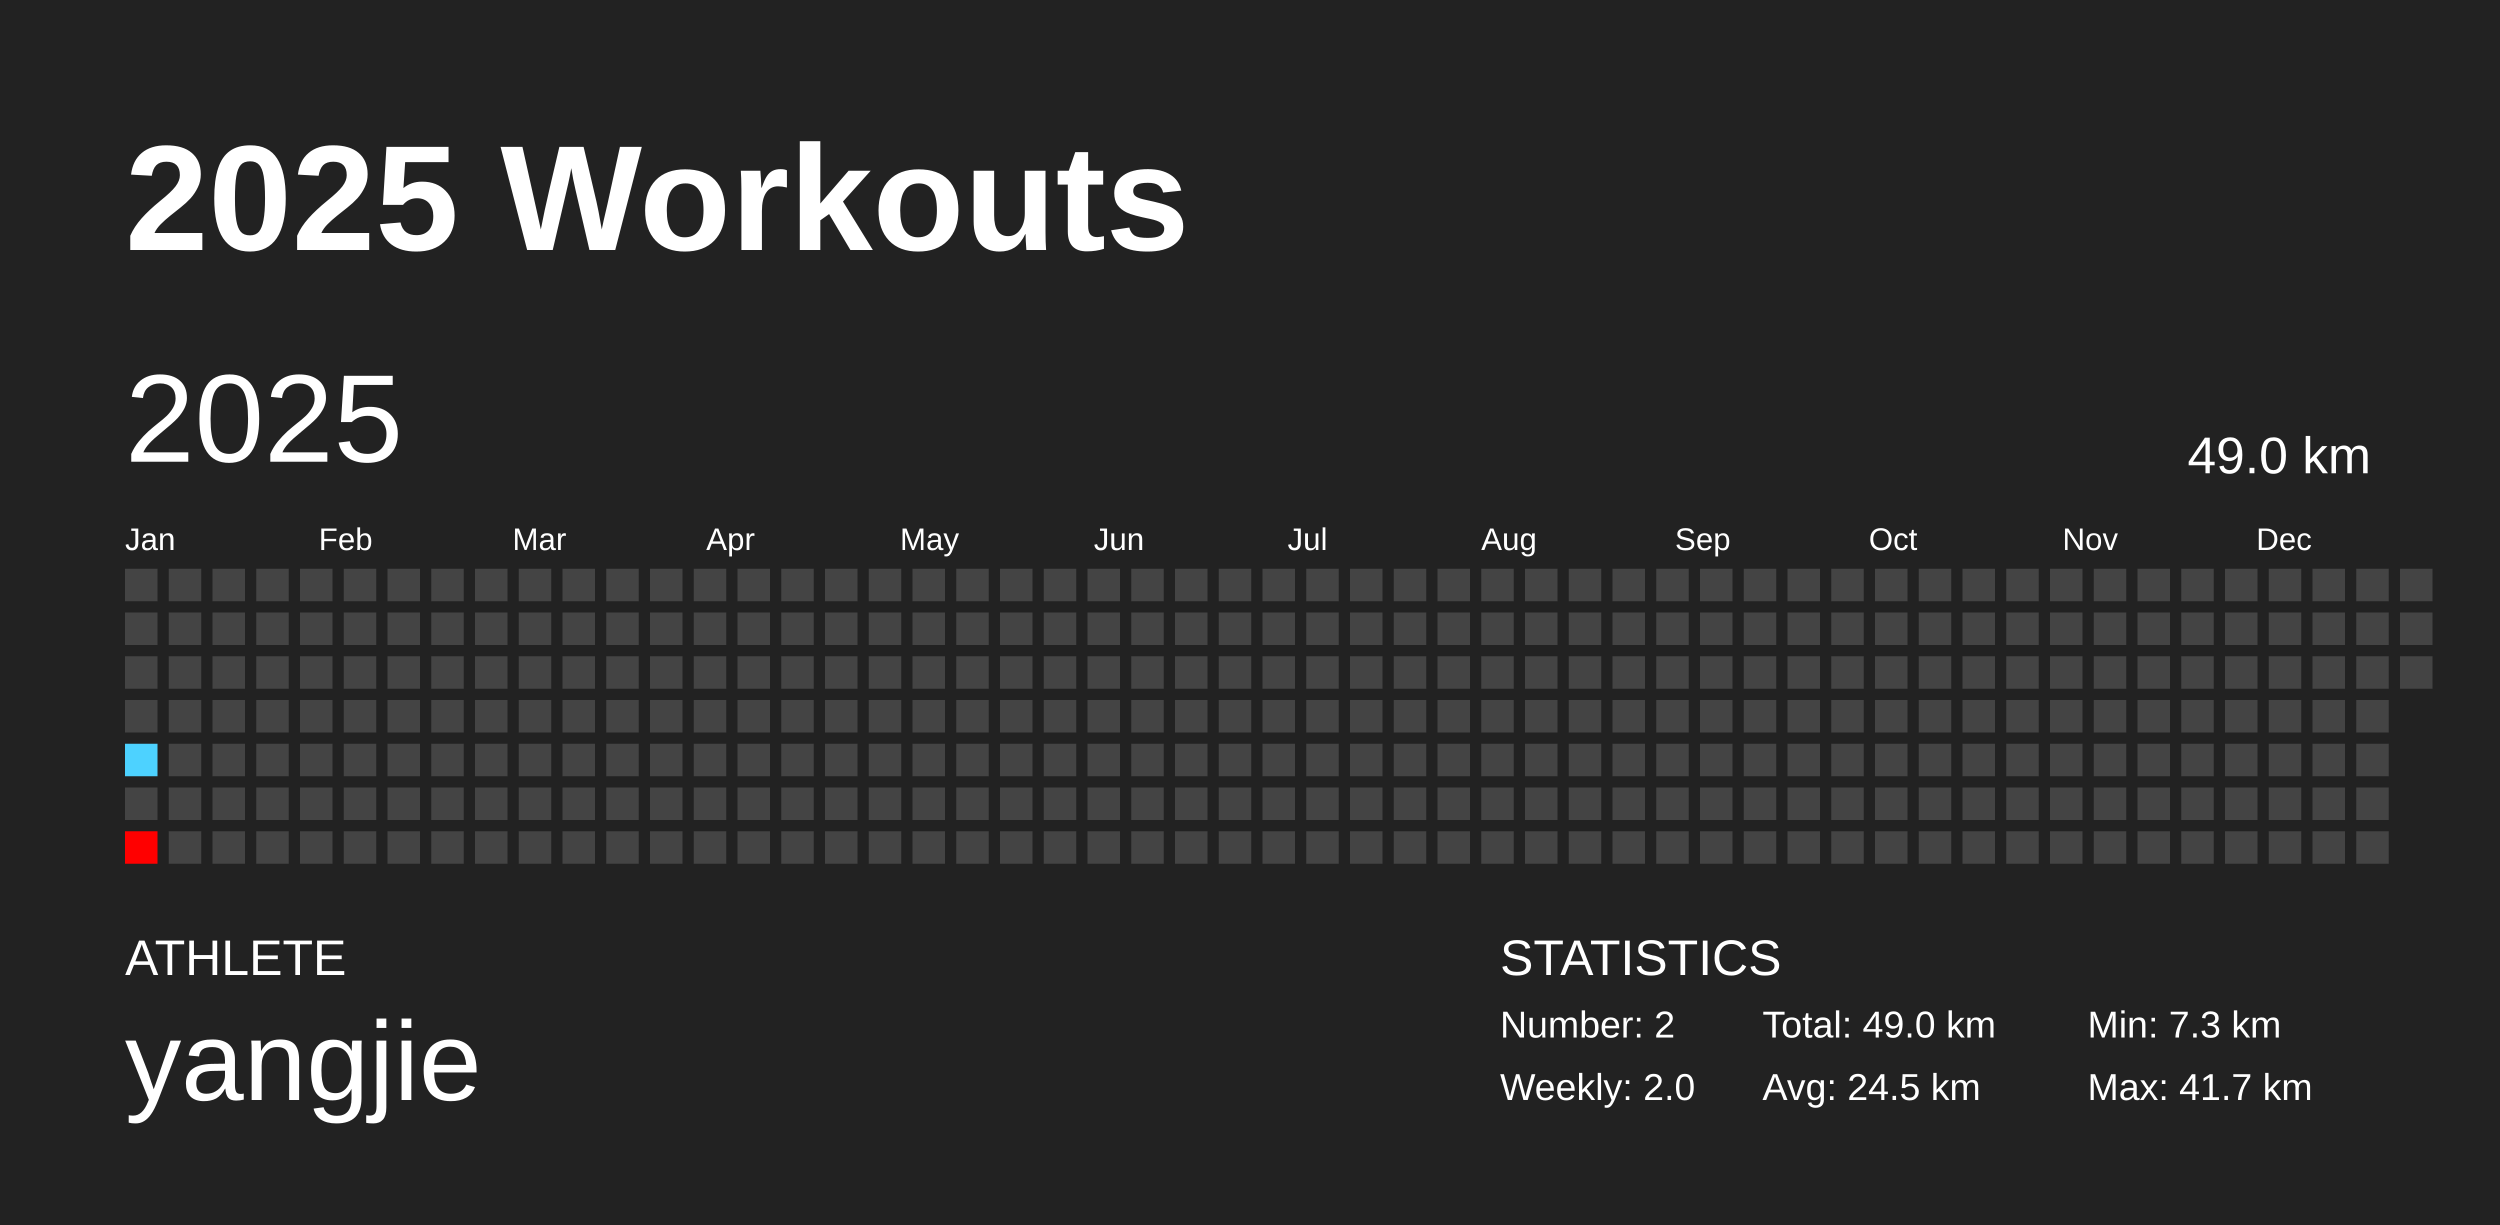
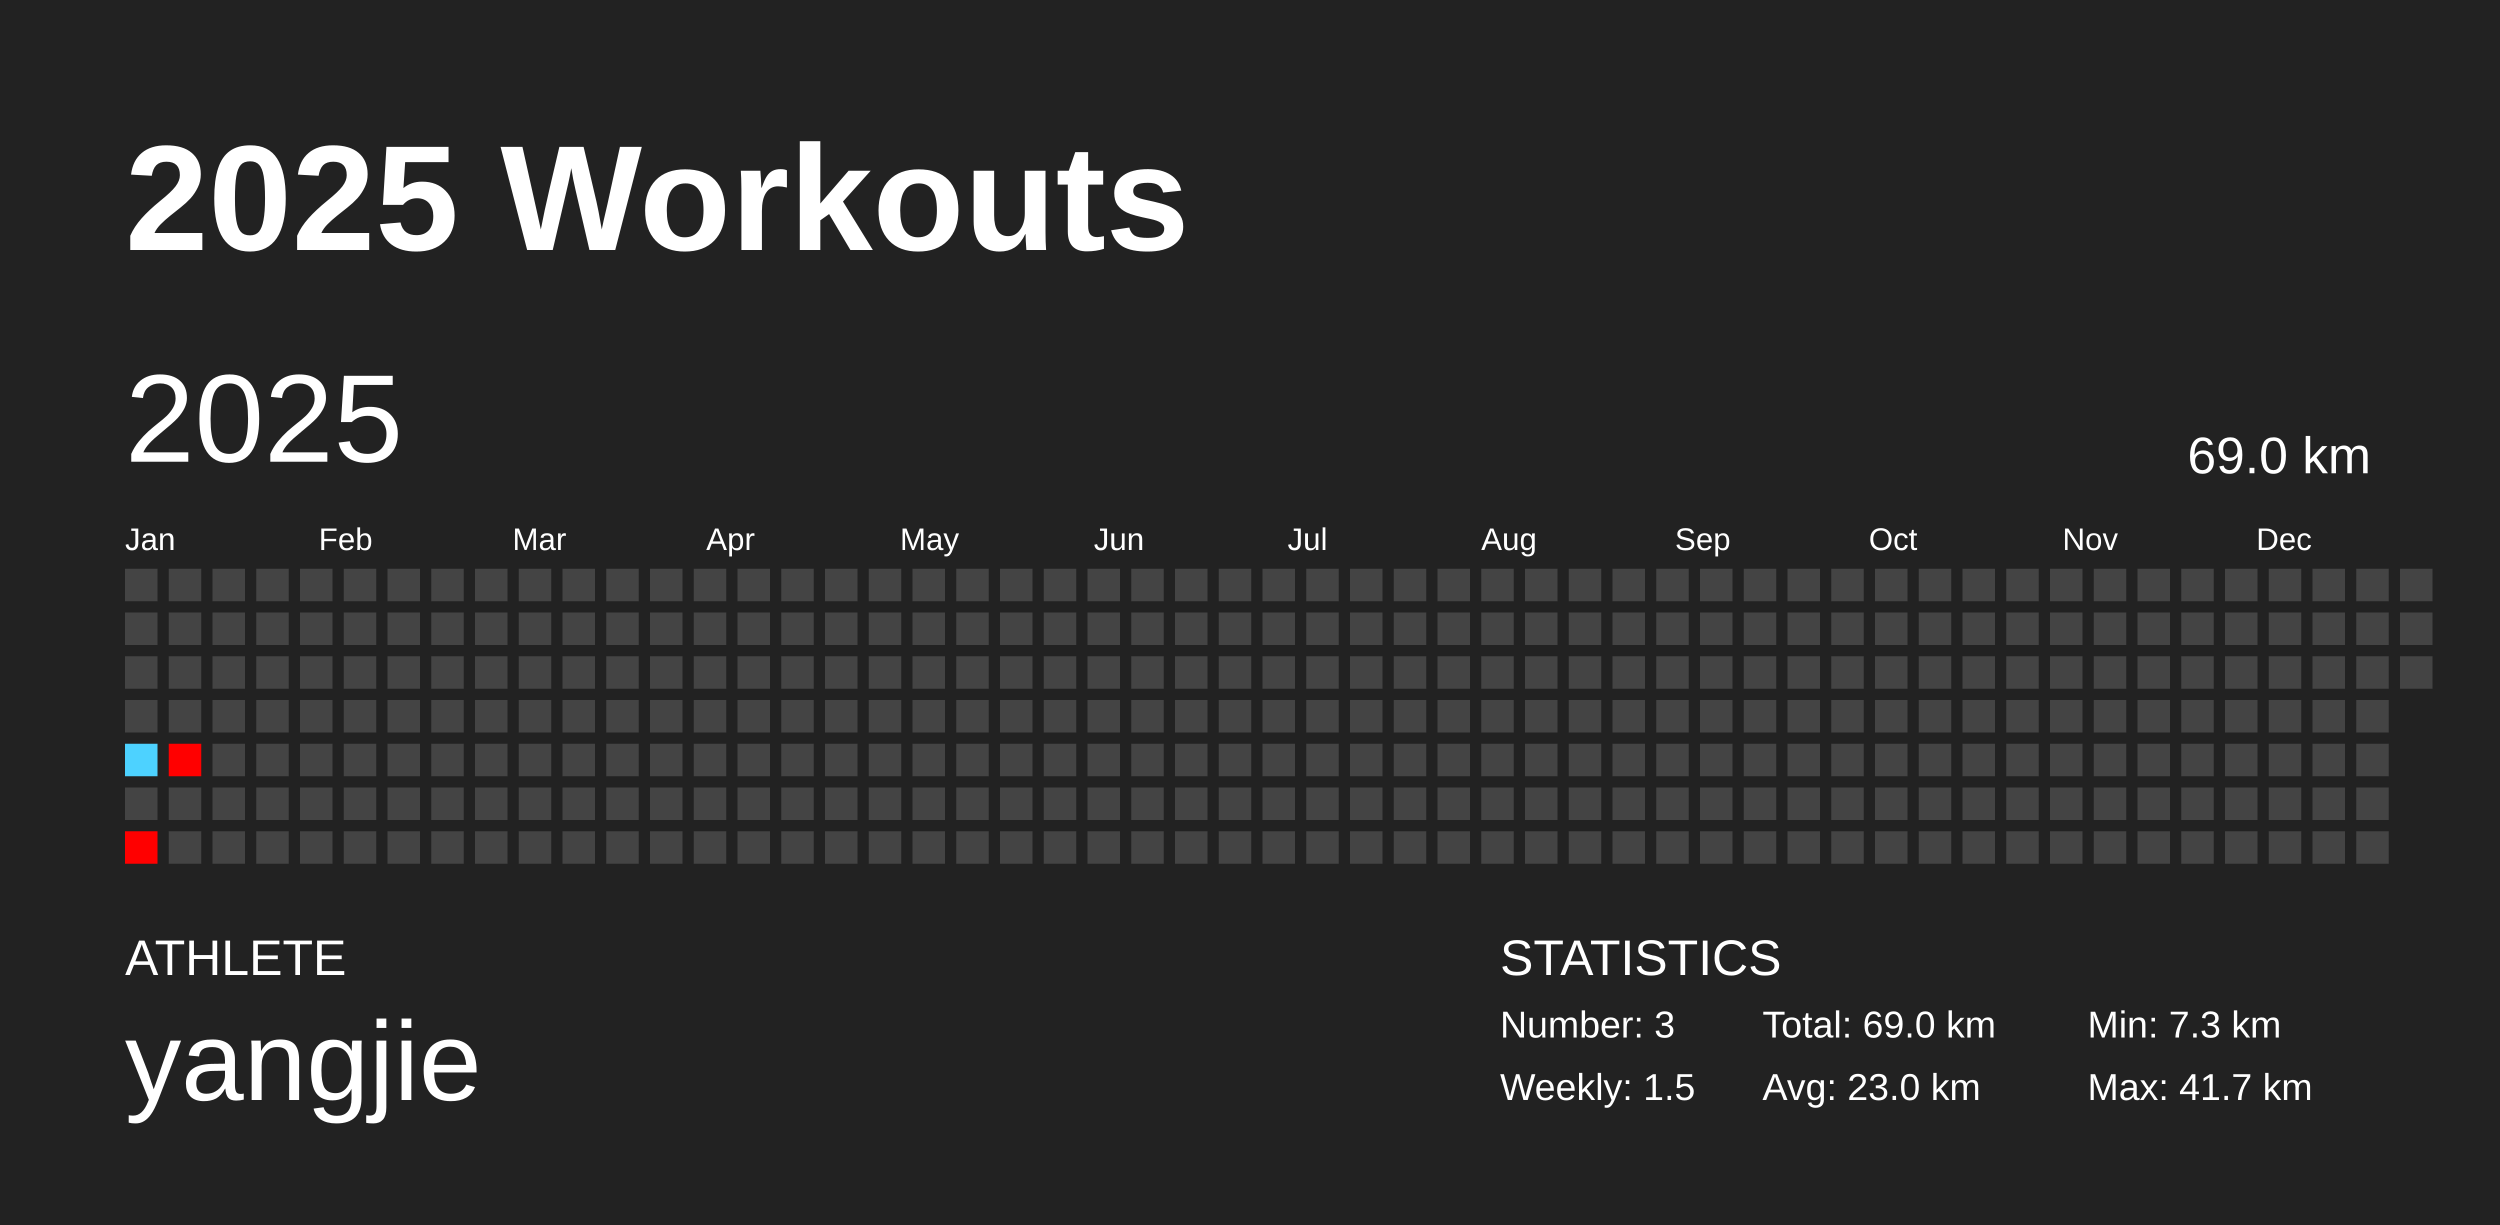
<svg xmlns="http://www.w3.org/2000/svg" baseProfile="full" height="98mm" version="1.1" viewBox="0,0,200,98" width="200mm">
  <defs />
  <rect fill="#222222" height="98" width="200" x="0" y="0" />
  <text fill="#FFFFFF" style="font-size:12px; font-family:Arial; font-weight:bold;" x="10" y="20">2025 Workouts</text>
  <text fill="#FFFFFF" style="font-size:4px; font-family:Arial" x="10" y="78">ATHLETE</text>
  <text fill="#FFFFFF" style="font-size:9px; font-family:Arial" x="10" y="88">yangjie</text>
  <text fill="#FFFFFF" style="font-size:4px; font-family:Arial" x="120" y="78">STATISTICS</text>
-   <text fill="#FFFFFF" style="font-size:3px; font-family:Arial" x="120" y="83">Number: 2</text>
-   <text fill="#FFFFFF" style="font-size:3px; font-family:Arial" x="120" y="88">Weekly: 2.0</text>
-   <text fill="#FFFFFF" style="font-size:3px; font-family:Arial" x="141" y="83">Total: 49.0 km</text>
-   <text fill="#FFFFFF" style="font-size:3px; font-family:Arial" x="141" y="88">Avg: 24.5 km</text>
+   <text fill="#FFFFFF" style="font-size:3px; font-family:Arial" x="120" y="83">Number: 3</text>
+   <text fill="#FFFFFF" style="font-size:3px; font-family:Arial" x="120" y="88">Weekly: 1.5</text>
+   <text fill="#FFFFFF" style="font-size:3px; font-family:Arial" x="141" y="83">Total: 69.0 km</text>
+   <text fill="#FFFFFF" style="font-size:3px; font-family:Arial" x="141" y="88">Avg: 23.0 km</text>
  <text fill="#FFFFFF" style="font-size:3px; font-family:Arial" x="167" y="83">Min: 7.3 km</text>
  <text fill="#FFFFFF" style="font-size:3px; font-family:Arial" x="167" y="88">Max: 41.7 km</text>
  <text dominant-baseline="hanging" fill="#FFFFFF" style="font-size:10.0px; font-family:Arial;" x="10" y="30">2025</text>
-   <text dominant-baseline="hanging" fill="#FFFFFF" style="font-size:4.125px; font-family:Arial;" x="175" y="35">49.0 km</text>
+   <text dominant-baseline="hanging" fill="#FFFFFF" style="font-size:4.125px; font-family:Arial;" x="175" y="35">69.0 km</text>
  <text fill="#FFFFFF" style="font-size:2.5px; font-family:Arial" x="10.0" y="44">Jan</text>
  <text fill="#FFFFFF" style="font-size:2.5px; font-family:Arial" x="25.5" y="44">Feb</text>
  <text fill="#FFFFFF" style="font-size:2.5px; font-family:Arial" x="41.0" y="44">Mar</text>
  <text fill="#FFFFFF" style="font-size:2.5px; font-family:Arial" x="56.5" y="44">Apr</text>
  <text fill="#FFFFFF" style="font-size:2.5px; font-family:Arial" x="72.0" y="44">May</text>
  <text fill="#FFFFFF" style="font-size:2.5px; font-family:Arial" x="87.5" y="44">Jun</text>
  <text fill="#FFFFFF" style="font-size:2.5px; font-family:Arial" x="103.0" y="44">Jul</text>
  <text fill="#FFFFFF" style="font-size:2.5px; font-family:Arial" x="118.5" y="44">Aug</text>
  <text fill="#FFFFFF" style="font-size:2.5px; font-family:Arial" x="134.0" y="44">Sep</text>
  <text fill="#FFFFFF" style="font-size:2.5px; font-family:Arial" x="149.5" y="44">Oct</text>
  <text fill="#FFFFFF" style="font-size:2.5px; font-family:Arial" x="165.0" y="44">Nov</text>
  <text fill="#FFFFFF" style="font-size:2.5px; font-family:Arial" x="180.5" y="44">Dec</text>
  <rect fill="#444444" height="2.6" width="2.6" x="10.0" y="45.5" />
  <rect fill="#444444" height="2.6" width="2.6" x="10.0" y="49.0" />
  <rect fill="#444444" height="2.6" width="2.6" x="10.0" y="52.5" />
  <rect fill="#444444" height="2.6" width="2.6" x="10.0" y="56.0" />
  <rect fill="#4dd2ff" height="2.6" width="2.6" x="10.0" y="59.5" />
  <rect fill="#444444" height="2.6" width="2.6" x="10.0" y="63.0" />
  <rect fill="red" height="2.6" width="2.6" x="10.0" y="66.5" />
  <rect fill="#444444" height="2.6" width="2.6" x="13.5" y="45.5" />
  <rect fill="#444444" height="2.6" width="2.6" x="13.5" y="49.0" />
  <rect fill="#444444" height="2.6" width="2.6" x="13.5" y="52.5" />
  <rect fill="#444444" height="2.6" width="2.6" x="13.5" y="56.0" />
-   <rect fill="#444444" height="2.6" width="2.6" x="13.5" y="59.5" />
+   <rect fill="red" height="2.6" width="2.6" x="13.5" y="59.5" />
  <rect fill="#444444" height="2.6" width="2.6" x="13.5" y="63.0" />
  <rect fill="#444444" height="2.6" width="2.6" x="13.5" y="66.5" />
  <rect fill="#444444" height="2.6" width="2.6" x="17.0" y="45.5" />
  <rect fill="#444444" height="2.6" width="2.6" x="17.0" y="49.0" />
  <rect fill="#444444" height="2.6" width="2.6" x="17.0" y="52.5" />
  <rect fill="#444444" height="2.6" width="2.6" x="17.0" y="56.0" />
  <rect fill="#444444" height="2.6" width="2.6" x="17.0" y="59.5" />
  <rect fill="#444444" height="2.6" width="2.6" x="17.0" y="63.0" />
  <rect fill="#444444" height="2.6" width="2.6" x="17.0" y="66.5" />
  <rect fill="#444444" height="2.6" width="2.6" x="20.5" y="45.5" />
  <rect fill="#444444" height="2.6" width="2.6" x="20.5" y="49.0" />
  <rect fill="#444444" height="2.6" width="2.6" x="20.5" y="52.5" />
  <rect fill="#444444" height="2.6" width="2.6" x="20.5" y="56.0" />
  <rect fill="#444444" height="2.6" width="2.6" x="20.5" y="59.5" />
  <rect fill="#444444" height="2.6" width="2.6" x="20.5" y="63.0" />
  <rect fill="#444444" height="2.6" width="2.6" x="20.5" y="66.5" />
  <rect fill="#444444" height="2.6" width="2.6" x="24.0" y="45.5" />
  <rect fill="#444444" height="2.6" width="2.6" x="24.0" y="49.0" />
  <rect fill="#444444" height="2.6" width="2.6" x="24.0" y="52.5" />
  <rect fill="#444444" height="2.6" width="2.6" x="24.0" y="56.0" />
  <rect fill="#444444" height="2.6" width="2.6" x="24.0" y="59.5" />
  <rect fill="#444444" height="2.6" width="2.6" x="24.0" y="63.0" />
  <rect fill="#444444" height="2.6" width="2.6" x="24.0" y="66.5" />
  <rect fill="#444444" height="2.6" width="2.6" x="27.5" y="45.5" />
  <rect fill="#444444" height="2.6" width="2.6" x="27.5" y="49.0" />
  <rect fill="#444444" height="2.6" width="2.6" x="27.5" y="52.5" />
  <rect fill="#444444" height="2.6" width="2.6" x="27.5" y="56.0" />
  <rect fill="#444444" height="2.6" width="2.6" x="27.5" y="59.5" />
  <rect fill="#444444" height="2.6" width="2.6" x="27.5" y="63.0" />
  <rect fill="#444444" height="2.6" width="2.6" x="27.5" y="66.5" />
  <rect fill="#444444" height="2.6" width="2.6" x="31.0" y="45.5" />
  <rect fill="#444444" height="2.6" width="2.6" x="31.0" y="49.0" />
  <rect fill="#444444" height="2.6" width="2.6" x="31.0" y="52.5" />
  <rect fill="#444444" height="2.6" width="2.6" x="31.0" y="56.0" />
  <rect fill="#444444" height="2.6" width="2.6" x="31.0" y="59.5" />
  <rect fill="#444444" height="2.6" width="2.6" x="31.0" y="63.0" />
  <rect fill="#444444" height="2.6" width="2.6" x="31.0" y="66.5" />
  <rect fill="#444444" height="2.6" width="2.6" x="34.5" y="45.5" />
  <rect fill="#444444" height="2.6" width="2.6" x="34.5" y="49.0" />
  <rect fill="#444444" height="2.6" width="2.6" x="34.5" y="52.5" />
  <rect fill="#444444" height="2.6" width="2.6" x="34.5" y="56.0" />
  <rect fill="#444444" height="2.6" width="2.6" x="34.5" y="59.5" />
  <rect fill="#444444" height="2.6" width="2.6" x="34.5" y="63.0" />
  <rect fill="#444444" height="2.6" width="2.6" x="34.5" y="66.5" />
  <rect fill="#444444" height="2.6" width="2.6" x="38.0" y="45.5" />
  <rect fill="#444444" height="2.6" width="2.6" x="38.0" y="49.0" />
  <rect fill="#444444" height="2.6" width="2.6" x="38.0" y="52.5" />
  <rect fill="#444444" height="2.6" width="2.6" x="38.0" y="56.0" />
  <rect fill="#444444" height="2.6" width="2.6" x="38.0" y="59.5" />
  <rect fill="#444444" height="2.6" width="2.6" x="38.0" y="63.0" />
  <rect fill="#444444" height="2.6" width="2.6" x="38.0" y="66.5" />
  <rect fill="#444444" height="2.6" width="2.6" x="41.5" y="45.5" />
  <rect fill="#444444" height="2.6" width="2.6" x="41.5" y="49.0" />
  <rect fill="#444444" height="2.6" width="2.6" x="41.5" y="52.5" />
  <rect fill="#444444" height="2.6" width="2.6" x="41.5" y="56.0" />
  <rect fill="#444444" height="2.6" width="2.6" x="41.5" y="59.5" />
  <rect fill="#444444" height="2.6" width="2.6" x="41.5" y="63.0" />
  <rect fill="#444444" height="2.6" width="2.6" x="41.5" y="66.5" />
  <rect fill="#444444" height="2.6" width="2.6" x="45.0" y="45.5" />
  <rect fill="#444444" height="2.6" width="2.6" x="45.0" y="49.0" />
  <rect fill="#444444" height="2.6" width="2.6" x="45.0" y="52.5" />
  <rect fill="#444444" height="2.6" width="2.6" x="45.0" y="56.0" />
  <rect fill="#444444" height="2.6" width="2.6" x="45.0" y="59.5" />
  <rect fill="#444444" height="2.6" width="2.6" x="45.0" y="63.0" />
  <rect fill="#444444" height="2.6" width="2.6" x="45.0" y="66.5" />
  <rect fill="#444444" height="2.6" width="2.6" x="48.5" y="45.5" />
  <rect fill="#444444" height="2.6" width="2.6" x="48.5" y="49.0" />
  <rect fill="#444444" height="2.6" width="2.6" x="48.5" y="52.5" />
  <rect fill="#444444" height="2.6" width="2.6" x="48.5" y="56.0" />
  <rect fill="#444444" height="2.6" width="2.6" x="48.5" y="59.5" />
  <rect fill="#444444" height="2.6" width="2.6" x="48.5" y="63.0" />
  <rect fill="#444444" height="2.6" width="2.6" x="48.5" y="66.5" />
  <rect fill="#444444" height="2.6" width="2.6" x="52.0" y="45.5" />
  <rect fill="#444444" height="2.6" width="2.6" x="52.0" y="49.0" />
  <rect fill="#444444" height="2.6" width="2.6" x="52.0" y="52.5" />
  <rect fill="#444444" height="2.6" width="2.6" x="52.0" y="56.0" />
  <rect fill="#444444" height="2.6" width="2.6" x="52.0" y="59.5" />
  <rect fill="#444444" height="2.6" width="2.6" x="52.0" y="63.0" />
  <rect fill="#444444" height="2.6" width="2.6" x="52.0" y="66.5" />
  <rect fill="#444444" height="2.6" width="2.6" x="55.5" y="45.5" />
  <rect fill="#444444" height="2.6" width="2.6" x="55.5" y="49.0" />
  <rect fill="#444444" height="2.6" width="2.6" x="55.5" y="52.5" />
  <rect fill="#444444" height="2.6" width="2.6" x="55.5" y="56.0" />
  <rect fill="#444444" height="2.6" width="2.6" x="55.5" y="59.5" />
  <rect fill="#444444" height="2.6" width="2.6" x="55.5" y="63.0" />
  <rect fill="#444444" height="2.6" width="2.6" x="55.5" y="66.5" />
  <rect fill="#444444" height="2.6" width="2.6" x="59.0" y="45.5" />
  <rect fill="#444444" height="2.6" width="2.6" x="59.0" y="49.0" />
  <rect fill="#444444" height="2.6" width="2.6" x="59.0" y="52.5" />
  <rect fill="#444444" height="2.6" width="2.6" x="59.0" y="56.0" />
  <rect fill="#444444" height="2.6" width="2.6" x="59.0" y="59.5" />
  <rect fill="#444444" height="2.6" width="2.6" x="59.0" y="63.0" />
  <rect fill="#444444" height="2.6" width="2.6" x="59.0" y="66.5" />
  <rect fill="#444444" height="2.6" width="2.6" x="62.5" y="45.5" />
  <rect fill="#444444" height="2.6" width="2.6" x="62.5" y="49.0" />
  <rect fill="#444444" height="2.6" width="2.6" x="62.5" y="52.5" />
  <rect fill="#444444" height="2.6" width="2.6" x="62.5" y="56.0" />
  <rect fill="#444444" height="2.6" width="2.6" x="62.5" y="59.5" />
  <rect fill="#444444" height="2.6" width="2.6" x="62.5" y="63.0" />
  <rect fill="#444444" height="2.6" width="2.6" x="62.5" y="66.5" />
  <rect fill="#444444" height="2.6" width="2.6" x="66.0" y="45.5" />
  <rect fill="#444444" height="2.6" width="2.6" x="66.0" y="49.0" />
  <rect fill="#444444" height="2.6" width="2.6" x="66.0" y="52.5" />
  <rect fill="#444444" height="2.6" width="2.6" x="66.0" y="56.0" />
  <rect fill="#444444" height="2.6" width="2.6" x="66.0" y="59.5" />
  <rect fill="#444444" height="2.6" width="2.6" x="66.0" y="63.0" />
  <rect fill="#444444" height="2.6" width="2.6" x="66.0" y="66.5" />
  <rect fill="#444444" height="2.6" width="2.6" x="69.5" y="45.5" />
  <rect fill="#444444" height="2.6" width="2.6" x="69.5" y="49.0" />
  <rect fill="#444444" height="2.6" width="2.6" x="69.5" y="52.5" />
  <rect fill="#444444" height="2.6" width="2.6" x="69.5" y="56.0" />
  <rect fill="#444444" height="2.6" width="2.6" x="69.5" y="59.5" />
  <rect fill="#444444" height="2.6" width="2.6" x="69.5" y="63.0" />
  <rect fill="#444444" height="2.6" width="2.6" x="69.5" y="66.5" />
  <rect fill="#444444" height="2.6" width="2.6" x="73.0" y="45.5" />
  <rect fill="#444444" height="2.6" width="2.6" x="73.0" y="49.0" />
  <rect fill="#444444" height="2.6" width="2.6" x="73.0" y="52.5" />
  <rect fill="#444444" height="2.6" width="2.6" x="73.0" y="56.0" />
  <rect fill="#444444" height="2.6" width="2.6" x="73.0" y="59.5" />
  <rect fill="#444444" height="2.6" width="2.6" x="73.0" y="63.0" />
  <rect fill="#444444" height="2.6" width="2.6" x="73.0" y="66.5" />
  <rect fill="#444444" height="2.6" width="2.6" x="76.5" y="45.5" />
  <rect fill="#444444" height="2.6" width="2.6" x="76.5" y="49.0" />
  <rect fill="#444444" height="2.6" width="2.6" x="76.5" y="52.5" />
  <rect fill="#444444" height="2.6" width="2.6" x="76.5" y="56.0" />
  <rect fill="#444444" height="2.6" width="2.6" x="76.5" y="59.5" />
  <rect fill="#444444" height="2.6" width="2.6" x="76.5" y="63.0" />
  <rect fill="#444444" height="2.6" width="2.6" x="76.5" y="66.5" />
  <rect fill="#444444" height="2.6" width="2.6" x="80.0" y="45.5" />
  <rect fill="#444444" height="2.6" width="2.6" x="80.0" y="49.0" />
  <rect fill="#444444" height="2.6" width="2.6" x="80.0" y="52.5" />
  <rect fill="#444444" height="2.6" width="2.6" x="80.0" y="56.0" />
  <rect fill="#444444" height="2.6" width="2.6" x="80.0" y="59.5" />
  <rect fill="#444444" height="2.6" width="2.6" x="80.0" y="63.0" />
  <rect fill="#444444" height="2.6" width="2.6" x="80.0" y="66.5" />
  <rect fill="#444444" height="2.6" width="2.6" x="83.5" y="45.5" />
  <rect fill="#444444" height="2.6" width="2.6" x="83.5" y="49.0" />
  <rect fill="#444444" height="2.6" width="2.6" x="83.5" y="52.5" />
  <rect fill="#444444" height="2.6" width="2.6" x="83.5" y="56.0" />
  <rect fill="#444444" height="2.6" width="2.6" x="83.5" y="59.5" />
  <rect fill="#444444" height="2.6" width="2.6" x="83.5" y="63.0" />
  <rect fill="#444444" height="2.6" width="2.6" x="83.5" y="66.5" />
  <rect fill="#444444" height="2.6" width="2.6" x="87.0" y="45.5" />
  <rect fill="#444444" height="2.6" width="2.6" x="87.0" y="49.0" />
  <rect fill="#444444" height="2.6" width="2.6" x="87.0" y="52.5" />
  <rect fill="#444444" height="2.6" width="2.6" x="87.0" y="56.0" />
  <rect fill="#444444" height="2.6" width="2.6" x="87.0" y="59.5" />
  <rect fill="#444444" height="2.6" width="2.6" x="87.0" y="63.0" />
  <rect fill="#444444" height="2.6" width="2.6" x="87.0" y="66.5" />
  <rect fill="#444444" height="2.6" width="2.6" x="90.5" y="45.5" />
  <rect fill="#444444" height="2.6" width="2.6" x="90.5" y="49.0" />
  <rect fill="#444444" height="2.6" width="2.6" x="90.5" y="52.5" />
  <rect fill="#444444" height="2.6" width="2.6" x="90.5" y="56.0" />
  <rect fill="#444444" height="2.6" width="2.6" x="90.5" y="59.5" />
  <rect fill="#444444" height="2.6" width="2.6" x="90.5" y="63.0" />
  <rect fill="#444444" height="2.6" width="2.6" x="90.5" y="66.5" />
  <rect fill="#444444" height="2.6" width="2.6" x="94.0" y="45.5" />
  <rect fill="#444444" height="2.6" width="2.6" x="94.0" y="49.0" />
  <rect fill="#444444" height="2.6" width="2.6" x="94.0" y="52.5" />
  <rect fill="#444444" height="2.6" width="2.6" x="94.0" y="56.0" />
  <rect fill="#444444" height="2.6" width="2.6" x="94.0" y="59.5" />
  <rect fill="#444444" height="2.6" width="2.6" x="94.0" y="63.0" />
  <rect fill="#444444" height="2.6" width="2.6" x="94.0" y="66.5" />
  <rect fill="#444444" height="2.6" width="2.6" x="97.5" y="45.5" />
  <rect fill="#444444" height="2.6" width="2.6" x="97.5" y="49.0" />
  <rect fill="#444444" height="2.6" width="2.6" x="97.5" y="52.5" />
  <rect fill="#444444" height="2.6" width="2.6" x="97.5" y="56.0" />
  <rect fill="#444444" height="2.6" width="2.6" x="97.5" y="59.5" />
  <rect fill="#444444" height="2.6" width="2.6" x="97.5" y="63.0" />
  <rect fill="#444444" height="2.6" width="2.6" x="97.5" y="66.5" />
  <rect fill="#444444" height="2.6" width="2.6" x="101.0" y="45.5" />
  <rect fill="#444444" height="2.6" width="2.6" x="101.0" y="49.0" />
  <rect fill="#444444" height="2.6" width="2.6" x="101.0" y="52.5" />
  <rect fill="#444444" height="2.6" width="2.6" x="101.0" y="56.0" />
  <rect fill="#444444" height="2.6" width="2.6" x="101.0" y="59.5" />
  <rect fill="#444444" height="2.6" width="2.6" x="101.0" y="63.0" />
  <rect fill="#444444" height="2.6" width="2.6" x="101.0" y="66.5" />
  <rect fill="#444444" height="2.6" width="2.6" x="104.5" y="45.5" />
  <rect fill="#444444" height="2.6" width="2.6" x="104.5" y="49.0" />
  <rect fill="#444444" height="2.6" width="2.6" x="104.5" y="52.5" />
  <rect fill="#444444" height="2.6" width="2.6" x="104.5" y="56.0" />
  <rect fill="#444444" height="2.6" width="2.6" x="104.5" y="59.5" />
  <rect fill="#444444" height="2.6" width="2.6" x="104.5" y="63.0" />
  <rect fill="#444444" height="2.6" width="2.6" x="104.5" y="66.5" />
  <rect fill="#444444" height="2.6" width="2.6" x="108.0" y="45.5" />
  <rect fill="#444444" height="2.6" width="2.6" x="108.0" y="49.0" />
  <rect fill="#444444" height="2.6" width="2.6" x="108.0" y="52.5" />
  <rect fill="#444444" height="2.6" width="2.6" x="108.0" y="56.0" />
  <rect fill="#444444" height="2.6" width="2.6" x="108.0" y="59.5" />
  <rect fill="#444444" height="2.6" width="2.6" x="108.0" y="63.0" />
  <rect fill="#444444" height="2.6" width="2.6" x="108.0" y="66.5" />
  <rect fill="#444444" height="2.6" width="2.6" x="111.5" y="45.5" />
  <rect fill="#444444" height="2.6" width="2.6" x="111.5" y="49.0" />
  <rect fill="#444444" height="2.6" width="2.6" x="111.5" y="52.5" />
  <rect fill="#444444" height="2.6" width="2.6" x="111.5" y="56.0" />
  <rect fill="#444444" height="2.6" width="2.6" x="111.5" y="59.5" />
  <rect fill="#444444" height="2.6" width="2.6" x="111.5" y="63.0" />
  <rect fill="#444444" height="2.6" width="2.6" x="111.5" y="66.5" />
  <rect fill="#444444" height="2.6" width="2.6" x="115.0" y="45.5" />
  <rect fill="#444444" height="2.6" width="2.6" x="115.0" y="49.0" />
  <rect fill="#444444" height="2.6" width="2.6" x="115.0" y="52.5" />
  <rect fill="#444444" height="2.6" width="2.6" x="115.0" y="56.0" />
  <rect fill="#444444" height="2.6" width="2.6" x="115.0" y="59.5" />
  <rect fill="#444444" height="2.6" width="2.6" x="115.0" y="63.0" />
  <rect fill="#444444" height="2.6" width="2.6" x="115.0" y="66.5" />
  <rect fill="#444444" height="2.6" width="2.6" x="118.5" y="45.5" />
  <rect fill="#444444" height="2.6" width="2.6" x="118.5" y="49.0" />
  <rect fill="#444444" height="2.6" width="2.6" x="118.5" y="52.5" />
  <rect fill="#444444" height="2.6" width="2.6" x="118.5" y="56.0" />
  <rect fill="#444444" height="2.6" width="2.6" x="118.5" y="59.5" />
  <rect fill="#444444" height="2.6" width="2.6" x="118.5" y="63.0" />
  <rect fill="#444444" height="2.6" width="2.6" x="118.5" y="66.5" />
  <rect fill="#444444" height="2.6" width="2.6" x="122.0" y="45.5" />
  <rect fill="#444444" height="2.6" width="2.6" x="122.0" y="49.0" />
  <rect fill="#444444" height="2.6" width="2.6" x="122.0" y="52.5" />
  <rect fill="#444444" height="2.6" width="2.6" x="122.0" y="56.0" />
  <rect fill="#444444" height="2.6" width="2.6" x="122.0" y="59.5" />
  <rect fill="#444444" height="2.6" width="2.6" x="122.0" y="63.0" />
  <rect fill="#444444" height="2.6" width="2.6" x="122.0" y="66.5" />
  <rect fill="#444444" height="2.6" width="2.6" x="125.5" y="45.5" />
  <rect fill="#444444" height="2.6" width="2.6" x="125.5" y="49.0" />
  <rect fill="#444444" height="2.6" width="2.6" x="125.5" y="52.5" />
  <rect fill="#444444" height="2.6" width="2.6" x="125.5" y="56.0" />
  <rect fill="#444444" height="2.6" width="2.6" x="125.5" y="59.5" />
  <rect fill="#444444" height="2.6" width="2.6" x="125.5" y="63.0" />
  <rect fill="#444444" height="2.6" width="2.6" x="125.5" y="66.5" />
  <rect fill="#444444" height="2.6" width="2.6" x="129.0" y="45.5" />
  <rect fill="#444444" height="2.6" width="2.6" x="129.0" y="49.0" />
  <rect fill="#444444" height="2.6" width="2.6" x="129.0" y="52.5" />
  <rect fill="#444444" height="2.6" width="2.6" x="129.0" y="56.0" />
  <rect fill="#444444" height="2.6" width="2.6" x="129.0" y="59.5" />
  <rect fill="#444444" height="2.6" width="2.6" x="129.0" y="63.0" />
  <rect fill="#444444" height="2.6" width="2.6" x="129.0" y="66.5" />
  <rect fill="#444444" height="2.6" width="2.6" x="132.5" y="45.5" />
  <rect fill="#444444" height="2.6" width="2.6" x="132.5" y="49.0" />
  <rect fill="#444444" height="2.6" width="2.6" x="132.5" y="52.5" />
  <rect fill="#444444" height="2.6" width="2.6" x="132.5" y="56.0" />
  <rect fill="#444444" height="2.6" width="2.6" x="132.5" y="59.5" />
  <rect fill="#444444" height="2.6" width="2.6" x="132.5" y="63.0" />
  <rect fill="#444444" height="2.6" width="2.6" x="132.5" y="66.5" />
  <rect fill="#444444" height="2.6" width="2.6" x="136.0" y="45.5" />
  <rect fill="#444444" height="2.6" width="2.6" x="136.0" y="49.0" />
  <rect fill="#444444" height="2.6" width="2.6" x="136.0" y="52.5" />
  <rect fill="#444444" height="2.6" width="2.6" x="136.0" y="56.0" />
  <rect fill="#444444" height="2.6" width="2.6" x="136.0" y="59.5" />
  <rect fill="#444444" height="2.6" width="2.6" x="136.0" y="63.0" />
  <rect fill="#444444" height="2.6" width="2.6" x="136.0" y="66.5" />
  <rect fill="#444444" height="2.6" width="2.6" x="139.5" y="45.5" />
  <rect fill="#444444" height="2.6" width="2.6" x="139.5" y="49.0" />
  <rect fill="#444444" height="2.6" width="2.6" x="139.5" y="52.5" />
  <rect fill="#444444" height="2.6" width="2.6" x="139.5" y="56.0" />
  <rect fill="#444444" height="2.6" width="2.6" x="139.5" y="59.5" />
  <rect fill="#444444" height="2.6" width="2.6" x="139.5" y="63.0" />
  <rect fill="#444444" height="2.6" width="2.6" x="139.5" y="66.5" />
  <rect fill="#444444" height="2.6" width="2.6" x="143.0" y="45.5" />
  <rect fill="#444444" height="2.6" width="2.6" x="143.0" y="49.0" />
  <rect fill="#444444" height="2.6" width="2.6" x="143.0" y="52.5" />
  <rect fill="#444444" height="2.6" width="2.6" x="143.0" y="56.0" />
  <rect fill="#444444" height="2.6" width="2.6" x="143.0" y="59.5" />
  <rect fill="#444444" height="2.6" width="2.6" x="143.0" y="63.0" />
  <rect fill="#444444" height="2.6" width="2.6" x="143.0" y="66.5" />
  <rect fill="#444444" height="2.6" width="2.6" x="146.5" y="45.5" />
  <rect fill="#444444" height="2.6" width="2.6" x="146.5" y="49.0" />
  <rect fill="#444444" height="2.6" width="2.6" x="146.5" y="52.5" />
  <rect fill="#444444" height="2.6" width="2.6" x="146.5" y="56.0" />
  <rect fill="#444444" height="2.6" width="2.6" x="146.5" y="59.5" />
  <rect fill="#444444" height="2.6" width="2.6" x="146.5" y="63.0" />
  <rect fill="#444444" height="2.6" width="2.6" x="146.5" y="66.5" />
  <rect fill="#444444" height="2.6" width="2.6" x="150.0" y="45.5" />
  <rect fill="#444444" height="2.6" width="2.6" x="150.0" y="49.0" />
  <rect fill="#444444" height="2.6" width="2.6" x="150.0" y="52.5" />
  <rect fill="#444444" height="2.6" width="2.6" x="150.0" y="56.0" />
  <rect fill="#444444" height="2.6" width="2.6" x="150.0" y="59.5" />
  <rect fill="#444444" height="2.6" width="2.6" x="150.0" y="63.0" />
  <rect fill="#444444" height="2.6" width="2.6" x="150.0" y="66.5" />
  <rect fill="#444444" height="2.6" width="2.6" x="153.5" y="45.5" />
  <rect fill="#444444" height="2.6" width="2.6" x="153.5" y="49.0" />
  <rect fill="#444444" height="2.6" width="2.6" x="153.5" y="52.5" />
  <rect fill="#444444" height="2.6" width="2.6" x="153.5" y="56.0" />
  <rect fill="#444444" height="2.6" width="2.6" x="153.5" y="59.5" />
  <rect fill="#444444" height="2.6" width="2.6" x="153.5" y="63.0" />
  <rect fill="#444444" height="2.6" width="2.6" x="153.5" y="66.5" />
  <rect fill="#444444" height="2.6" width="2.6" x="157.0" y="45.5" />
  <rect fill="#444444" height="2.6" width="2.6" x="157.0" y="49.0" />
  <rect fill="#444444" height="2.6" width="2.6" x="157.0" y="52.5" />
  <rect fill="#444444" height="2.6" width="2.6" x="157.0" y="56.0" />
  <rect fill="#444444" height="2.6" width="2.6" x="157.0" y="59.5" />
  <rect fill="#444444" height="2.6" width="2.6" x="157.0" y="63.0" />
  <rect fill="#444444" height="2.6" width="2.6" x="157.0" y="66.5" />
  <rect fill="#444444" height="2.6" width="2.6" x="160.5" y="45.5" />
  <rect fill="#444444" height="2.6" width="2.6" x="160.5" y="49.0" />
  <rect fill="#444444" height="2.6" width="2.6" x="160.5" y="52.5" />
  <rect fill="#444444" height="2.6" width="2.6" x="160.5" y="56.0" />
  <rect fill="#444444" height="2.6" width="2.6" x="160.5" y="59.5" />
  <rect fill="#444444" height="2.6" width="2.6" x="160.5" y="63.0" />
  <rect fill="#444444" height="2.6" width="2.6" x="160.5" y="66.5" />
  <rect fill="#444444" height="2.6" width="2.6" x="164.0" y="45.5" />
  <rect fill="#444444" height="2.6" width="2.6" x="164.0" y="49.0" />
  <rect fill="#444444" height="2.6" width="2.6" x="164.0" y="52.5" />
  <rect fill="#444444" height="2.6" width="2.6" x="164.0" y="56.0" />
  <rect fill="#444444" height="2.6" width="2.6" x="164.0" y="59.5" />
  <rect fill="#444444" height="2.6" width="2.6" x="164.0" y="63.0" />
  <rect fill="#444444" height="2.6" width="2.6" x="164.0" y="66.5" />
  <rect fill="#444444" height="2.6" width="2.6" x="167.5" y="45.5" />
  <rect fill="#444444" height="2.6" width="2.6" x="167.5" y="49.0" />
  <rect fill="#444444" height="2.6" width="2.6" x="167.5" y="52.5" />
  <rect fill="#444444" height="2.6" width="2.6" x="167.5" y="56.0" />
  <rect fill="#444444" height="2.6" width="2.6" x="167.5" y="59.5" />
  <rect fill="#444444" height="2.6" width="2.6" x="167.5" y="63.0" />
  <rect fill="#444444" height="2.6" width="2.6" x="167.5" y="66.5" />
  <rect fill="#444444" height="2.6" width="2.6" x="171.0" y="45.5" />
  <rect fill="#444444" height="2.6" width="2.6" x="171.0" y="49.0" />
  <rect fill="#444444" height="2.6" width="2.6" x="171.0" y="52.5" />
  <rect fill="#444444" height="2.6" width="2.6" x="171.0" y="56.0" />
  <rect fill="#444444" height="2.6" width="2.6" x="171.0" y="59.5" />
  <rect fill="#444444" height="2.6" width="2.6" x="171.0" y="63.0" />
  <rect fill="#444444" height="2.6" width="2.6" x="171.0" y="66.5" />
  <rect fill="#444444" height="2.6" width="2.6" x="174.5" y="45.5" />
  <rect fill="#444444" height="2.6" width="2.6" x="174.5" y="49.0" />
  <rect fill="#444444" height="2.6" width="2.6" x="174.5" y="52.5" />
  <rect fill="#444444" height="2.6" width="2.6" x="174.5" y="56.0" />
  <rect fill="#444444" height="2.6" width="2.6" x="174.5" y="59.5" />
  <rect fill="#444444" height="2.6" width="2.6" x="174.5" y="63.0" />
  <rect fill="#444444" height="2.6" width="2.6" x="174.5" y="66.5" />
  <rect fill="#444444" height="2.6" width="2.6" x="178.0" y="45.5" />
  <rect fill="#444444" height="2.6" width="2.6" x="178.0" y="49.0" />
  <rect fill="#444444" height="2.6" width="2.6" x="178.0" y="52.5" />
  <rect fill="#444444" height="2.6" width="2.6" x="178.0" y="56.0" />
  <rect fill="#444444" height="2.6" width="2.6" x="178.0" y="59.5" />
  <rect fill="#444444" height="2.6" width="2.6" x="178.0" y="63.0" />
  <rect fill="#444444" height="2.6" width="2.6" x="178.0" y="66.5" />
  <rect fill="#444444" height="2.6" width="2.6" x="181.5" y="45.5" />
  <rect fill="#444444" height="2.6" width="2.6" x="181.5" y="49.0" />
  <rect fill="#444444" height="2.6" width="2.6" x="181.5" y="52.5" />
  <rect fill="#444444" height="2.6" width="2.6" x="181.5" y="56.0" />
  <rect fill="#444444" height="2.6" width="2.6" x="181.5" y="59.5" />
  <rect fill="#444444" height="2.6" width="2.6" x="181.5" y="63.0" />
  <rect fill="#444444" height="2.6" width="2.6" x="181.5" y="66.5" />
  <rect fill="#444444" height="2.6" width="2.6" x="185.0" y="45.5" />
  <rect fill="#444444" height="2.6" width="2.6" x="185.0" y="49.0" />
  <rect fill="#444444" height="2.6" width="2.6" x="185.0" y="52.5" />
  <rect fill="#444444" height="2.6" width="2.6" x="185.0" y="56.0" />
  <rect fill="#444444" height="2.6" width="2.6" x="185.0" y="59.5" />
  <rect fill="#444444" height="2.6" width="2.6" x="185.0" y="63.0" />
  <rect fill="#444444" height="2.6" width="2.6" x="185.0" y="66.5" />
  <rect fill="#444444" height="2.6" width="2.6" x="188.5" y="45.5" />
  <rect fill="#444444" height="2.6" width="2.6" x="188.5" y="49.0" />
  <rect fill="#444444" height="2.6" width="2.6" x="188.5" y="52.5" />
  <rect fill="#444444" height="2.6" width="2.6" x="188.5" y="56.0" />
  <rect fill="#444444" height="2.6" width="2.6" x="188.5" y="59.5" />
  <rect fill="#444444" height="2.6" width="2.6" x="188.5" y="63.0" />
  <rect fill="#444444" height="2.6" width="2.6" x="188.5" y="66.5" />
  <rect fill="#444444" height="2.6" width="2.6" x="192.0" y="45.5" />
  <rect fill="#444444" height="2.6" width="2.6" x="192.0" y="49.0" />
  <rect fill="#444444" height="2.6" width="2.6" x="192.0" y="52.5" />
</svg>
